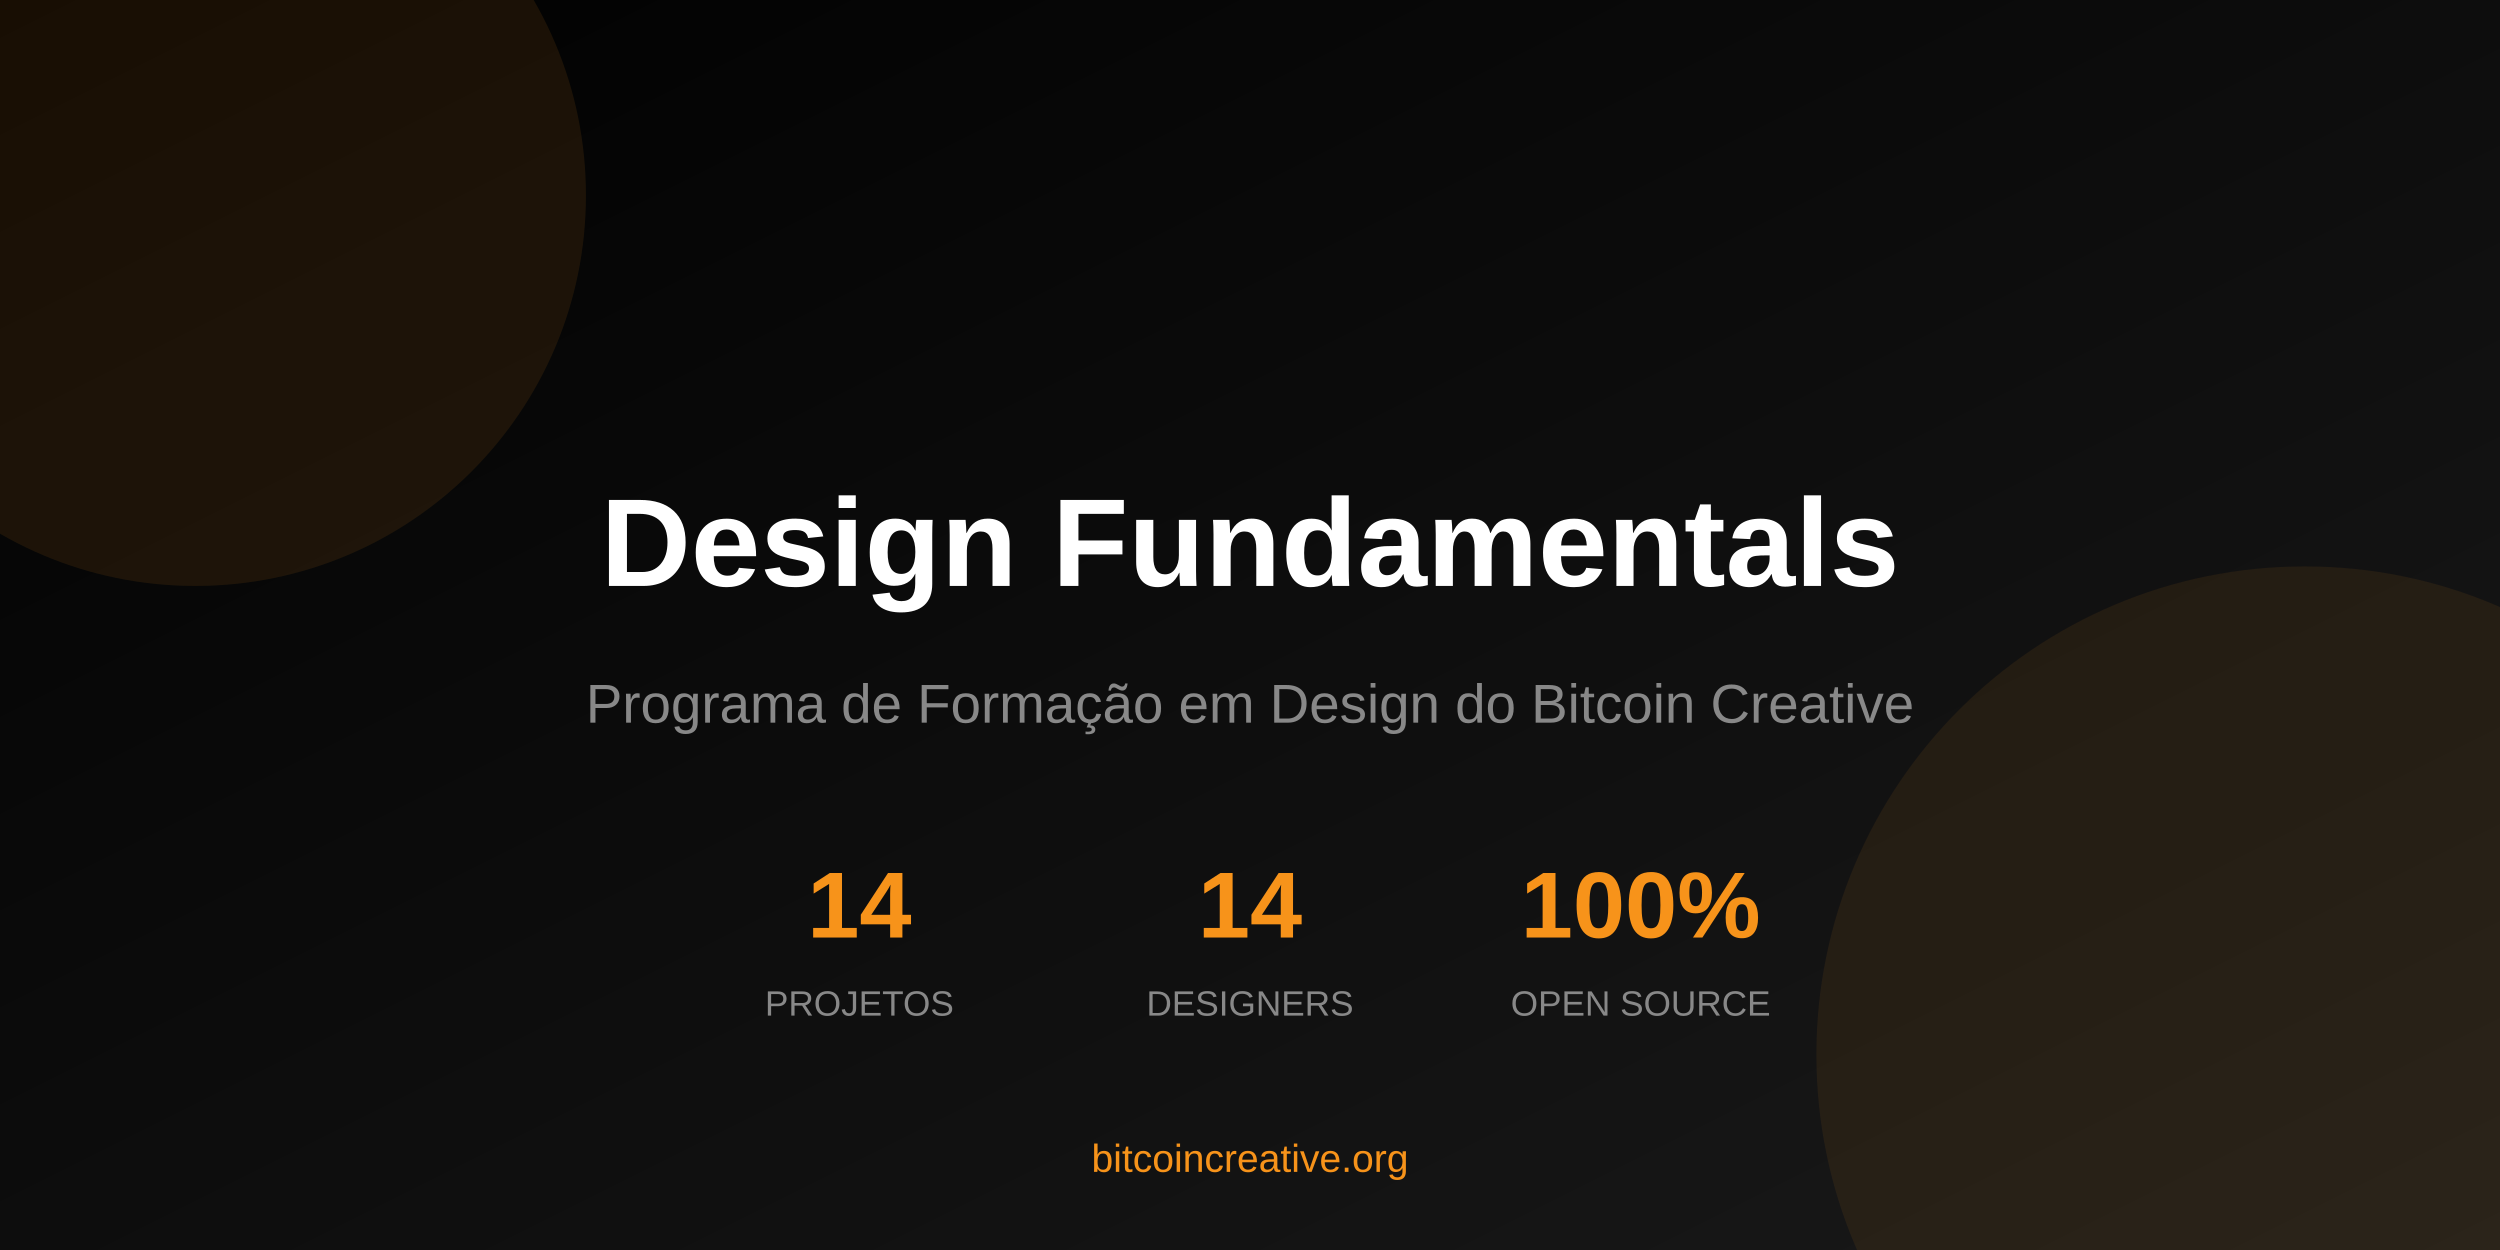
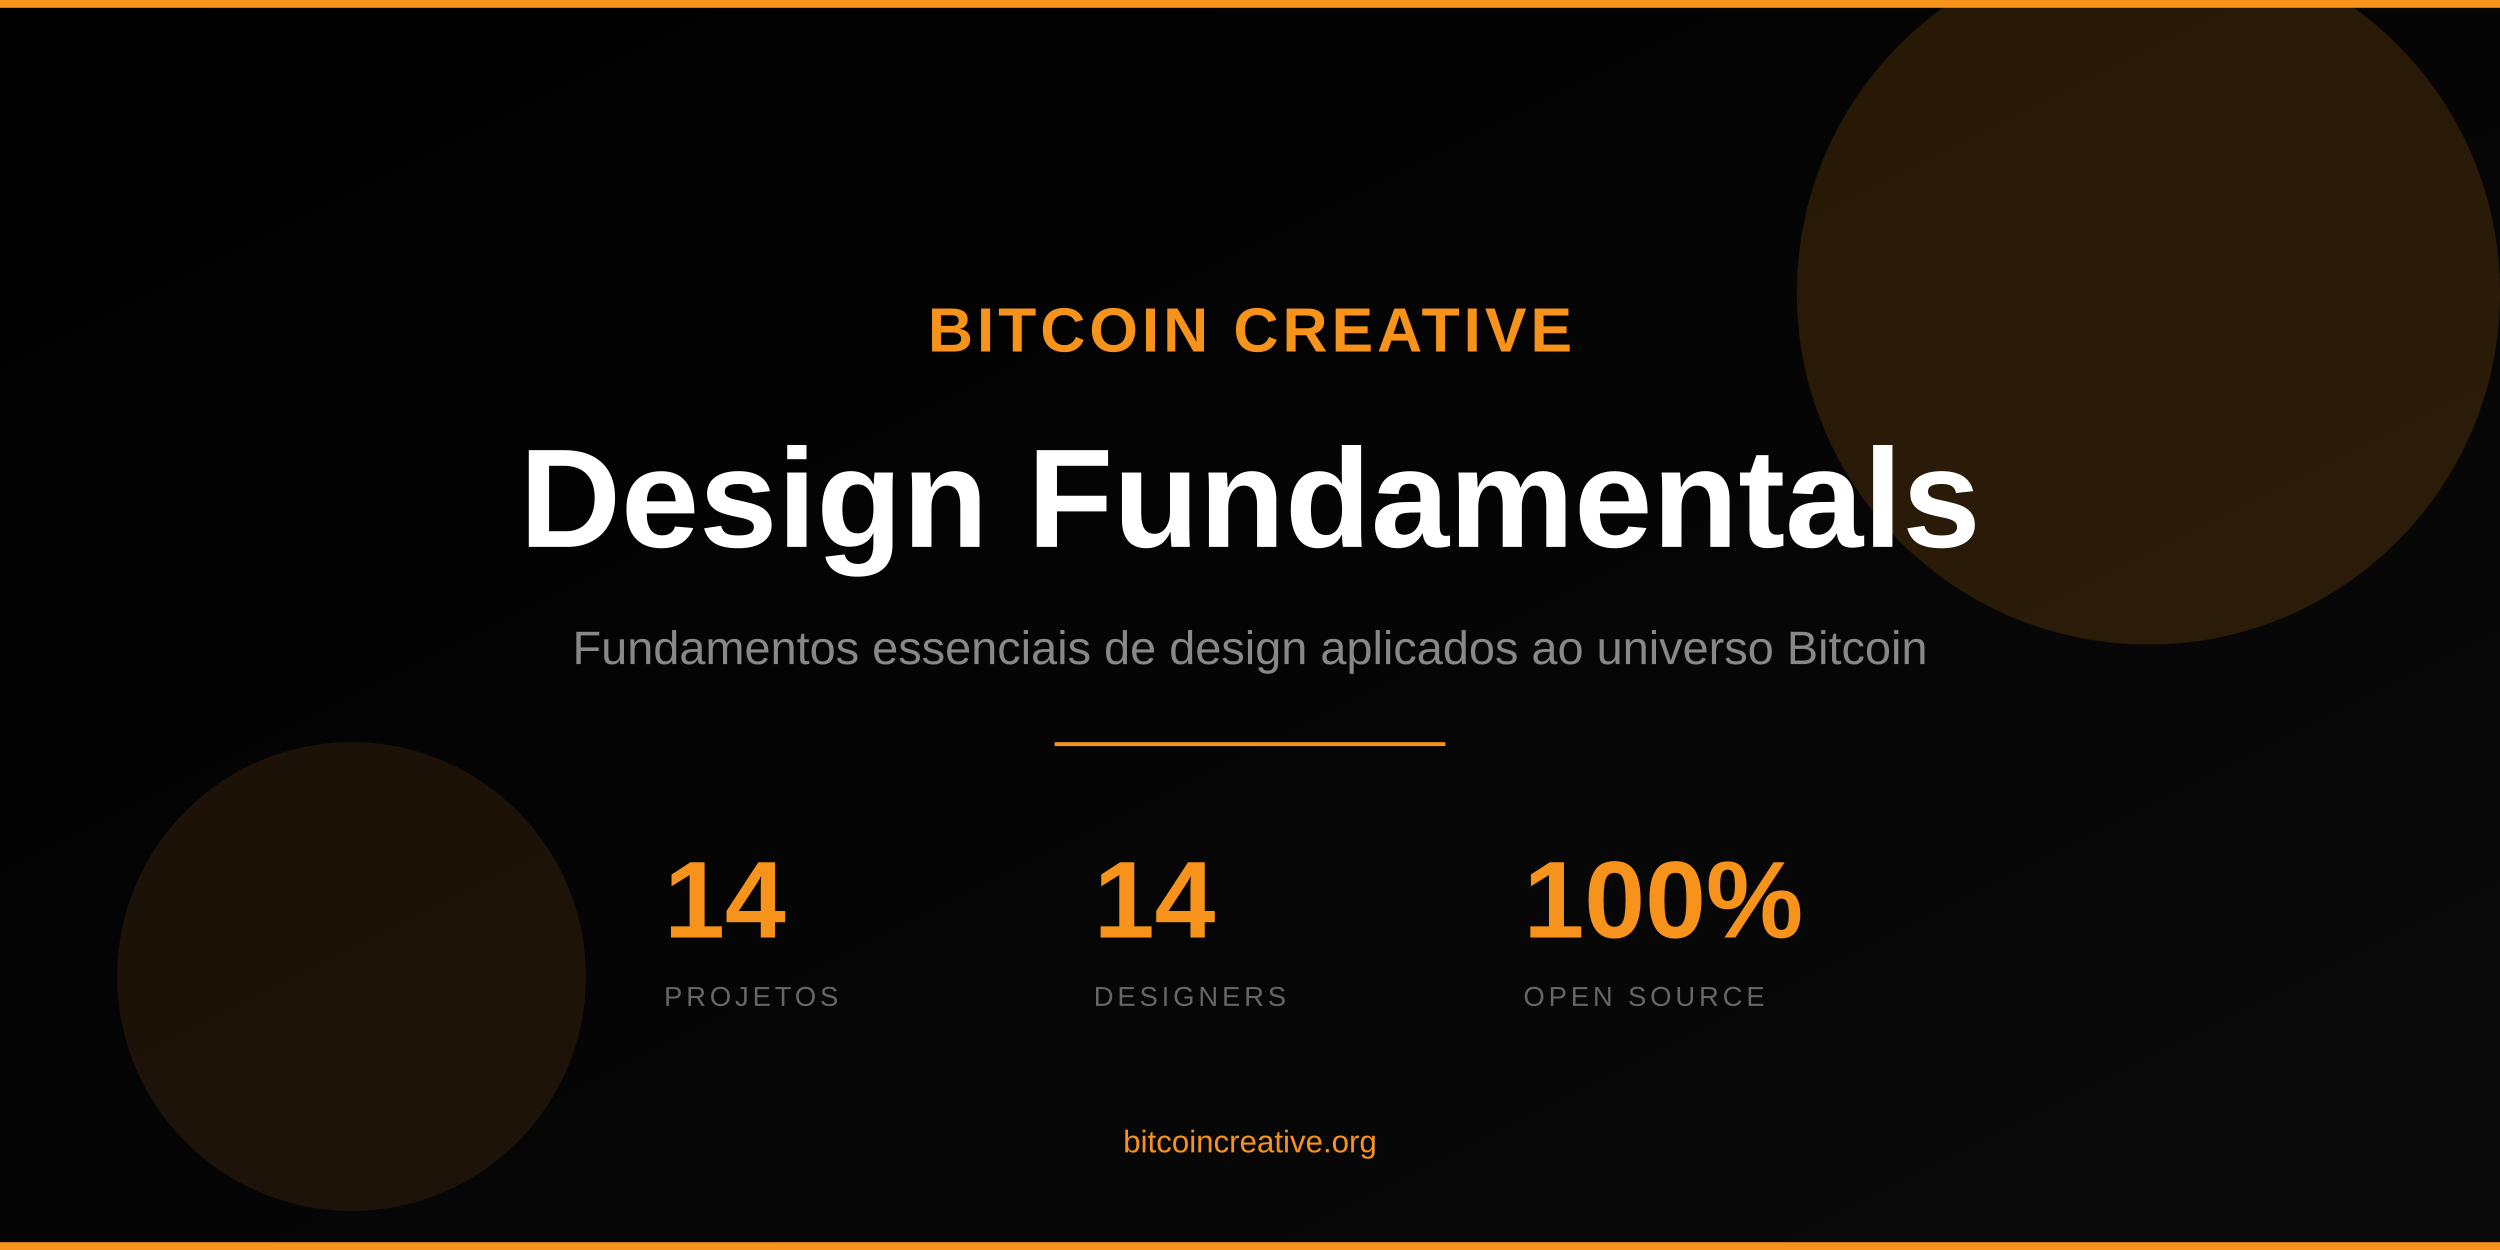
<svg xmlns="http://www.w3.org/2000/svg" width="1280" height="640">
  <defs>
    <linearGradient id="bg" x1="0%" y1="0%" x2="100%" y2="100%">
      <stop offset="0%" style="stop-color:#000000" />
-       <stop offset="100%" style="stop-color:#1a1a1a" />
+       <stop offset="100%" style="stop-color:#0a0a0a" />
    </linearGradient>
  </defs>
  <rect width="1280" height="640" fill="url(#bg)" />
-   <circle cx="100" cy="100" r="200" fill="#F7931A" opacity="0.1" />
-   <circle cx="1180" cy="540" r="250" fill="#F7931A" opacity="0.08" />
-   <text x="640" y="200" font-family="Arial, sans-serif" font-size="80" fill="#F7931A" text-anchor="middle" />
-   <text x="640" y="300" font-family="Arial, sans-serif" font-size="64" font-weight="bold" fill="#FFFFFF" text-anchor="middle">Design Fundamentals</text>
-   <text x="640" y="370" font-family="Arial, sans-serif" font-size="28" fill="#888888" text-anchor="middle">Programa de Formação em Design do Bitcoin Creative</text>
-   <text x="440" y="480" font-family="Arial, sans-serif" font-size="48" font-weight="bold" fill="#F7931A" text-anchor="middle">14</text>
-   <text x="440" y="520" font-family="Arial, sans-serif" font-size="18" fill="#888888" text-anchor="middle">PROJETOS</text>
-   <text x="640" y="480" font-family="Arial, sans-serif" font-size="48" font-weight="bold" fill="#F7931A" text-anchor="middle">14</text>
-   <text x="640" y="520" font-family="Arial, sans-serif" font-size="18" fill="#888888" text-anchor="middle">DESIGNERS</text>
-   <text x="840" y="480" font-family="Arial, sans-serif" font-size="48" font-weight="bold" fill="#F7931A" text-anchor="middle">100%</text>
-   <text x="840" y="520" font-family="Arial, sans-serif" font-size="18" fill="#888888" text-anchor="middle">OPEN SOURCE</text>
-   <text x="640" y="600" font-family="Arial, sans-serif" font-size="20" fill="#F7931A" text-anchor="middle">bitcoincreative.org</text>
+   <rect x="0" y="0" width="1280" height="4" fill="#F7931A" />
+   <circle cx="1100" cy="150" r="180" fill="#F7931A" opacity="0.15" />
+   <circle cx="180" cy="500" r="120" fill="#F7931A" opacity="0.1" />
+   <text x="640" y="180" font-family="Arial, Helvetica, sans-serif" font-size="32" font-weight="700" fill="#F7931A" text-anchor="middle" letter-spacing="2">BITCOIN CREATIVE</text>
+   <text x="640" y="280" font-family="Arial, Helvetica, sans-serif" font-size="72" font-weight="800" fill="#FFFFFF" text-anchor="middle">Design Fundamentals</text>
+   <text x="640" y="340" font-family="Arial, Helvetica, sans-serif" font-size="24" fill="#888888" text-anchor="middle">Fundamentos essenciais de design aplicados ao universo Bitcoin</text>
+   <rect x="540" y="380" width="200" height="2" fill="#F7931A" />
+   <g transform="translate(340, 480)">
+     <text x="0" y="0" font-family="Arial, Helvetica, sans-serif" font-size="56" font-weight="700" fill="#F7931A">14</text>
+     <text x="0" y="35" font-family="Arial, Helvetica, sans-serif" font-size="14" fill="#666666" letter-spacing="2">PROJETOS</text>
+   </g>
+   <g transform="translate(560, 480)">
+     <text x="0" y="0" font-family="Arial, Helvetica, sans-serif" font-size="56" font-weight="700" fill="#F7931A">14</text>
+     <text x="0" y="35" font-family="Arial, Helvetica, sans-serif" font-size="14" fill="#666666" letter-spacing="2">DESIGNERS</text>
+   </g>
+   <g transform="translate(780, 480)">
+     <text x="0" y="0" font-family="Arial, Helvetica, sans-serif" font-size="56" font-weight="700" fill="#F7931A">100%</text>
+     <text x="0" y="35" font-family="Arial, Helvetica, sans-serif" font-size="14" fill="#666666" letter-spacing="2">OPEN SOURCE</text>
+   </g>
+   <text x="640" y="590" font-family="Arial, Helvetica, sans-serif" font-size="16" fill="#F7931A" text-anchor="middle">bitcoincreative.org</text>
+   <rect x="0" y="636" width="1280" height="4" fill="#F7931A" />
</svg>
